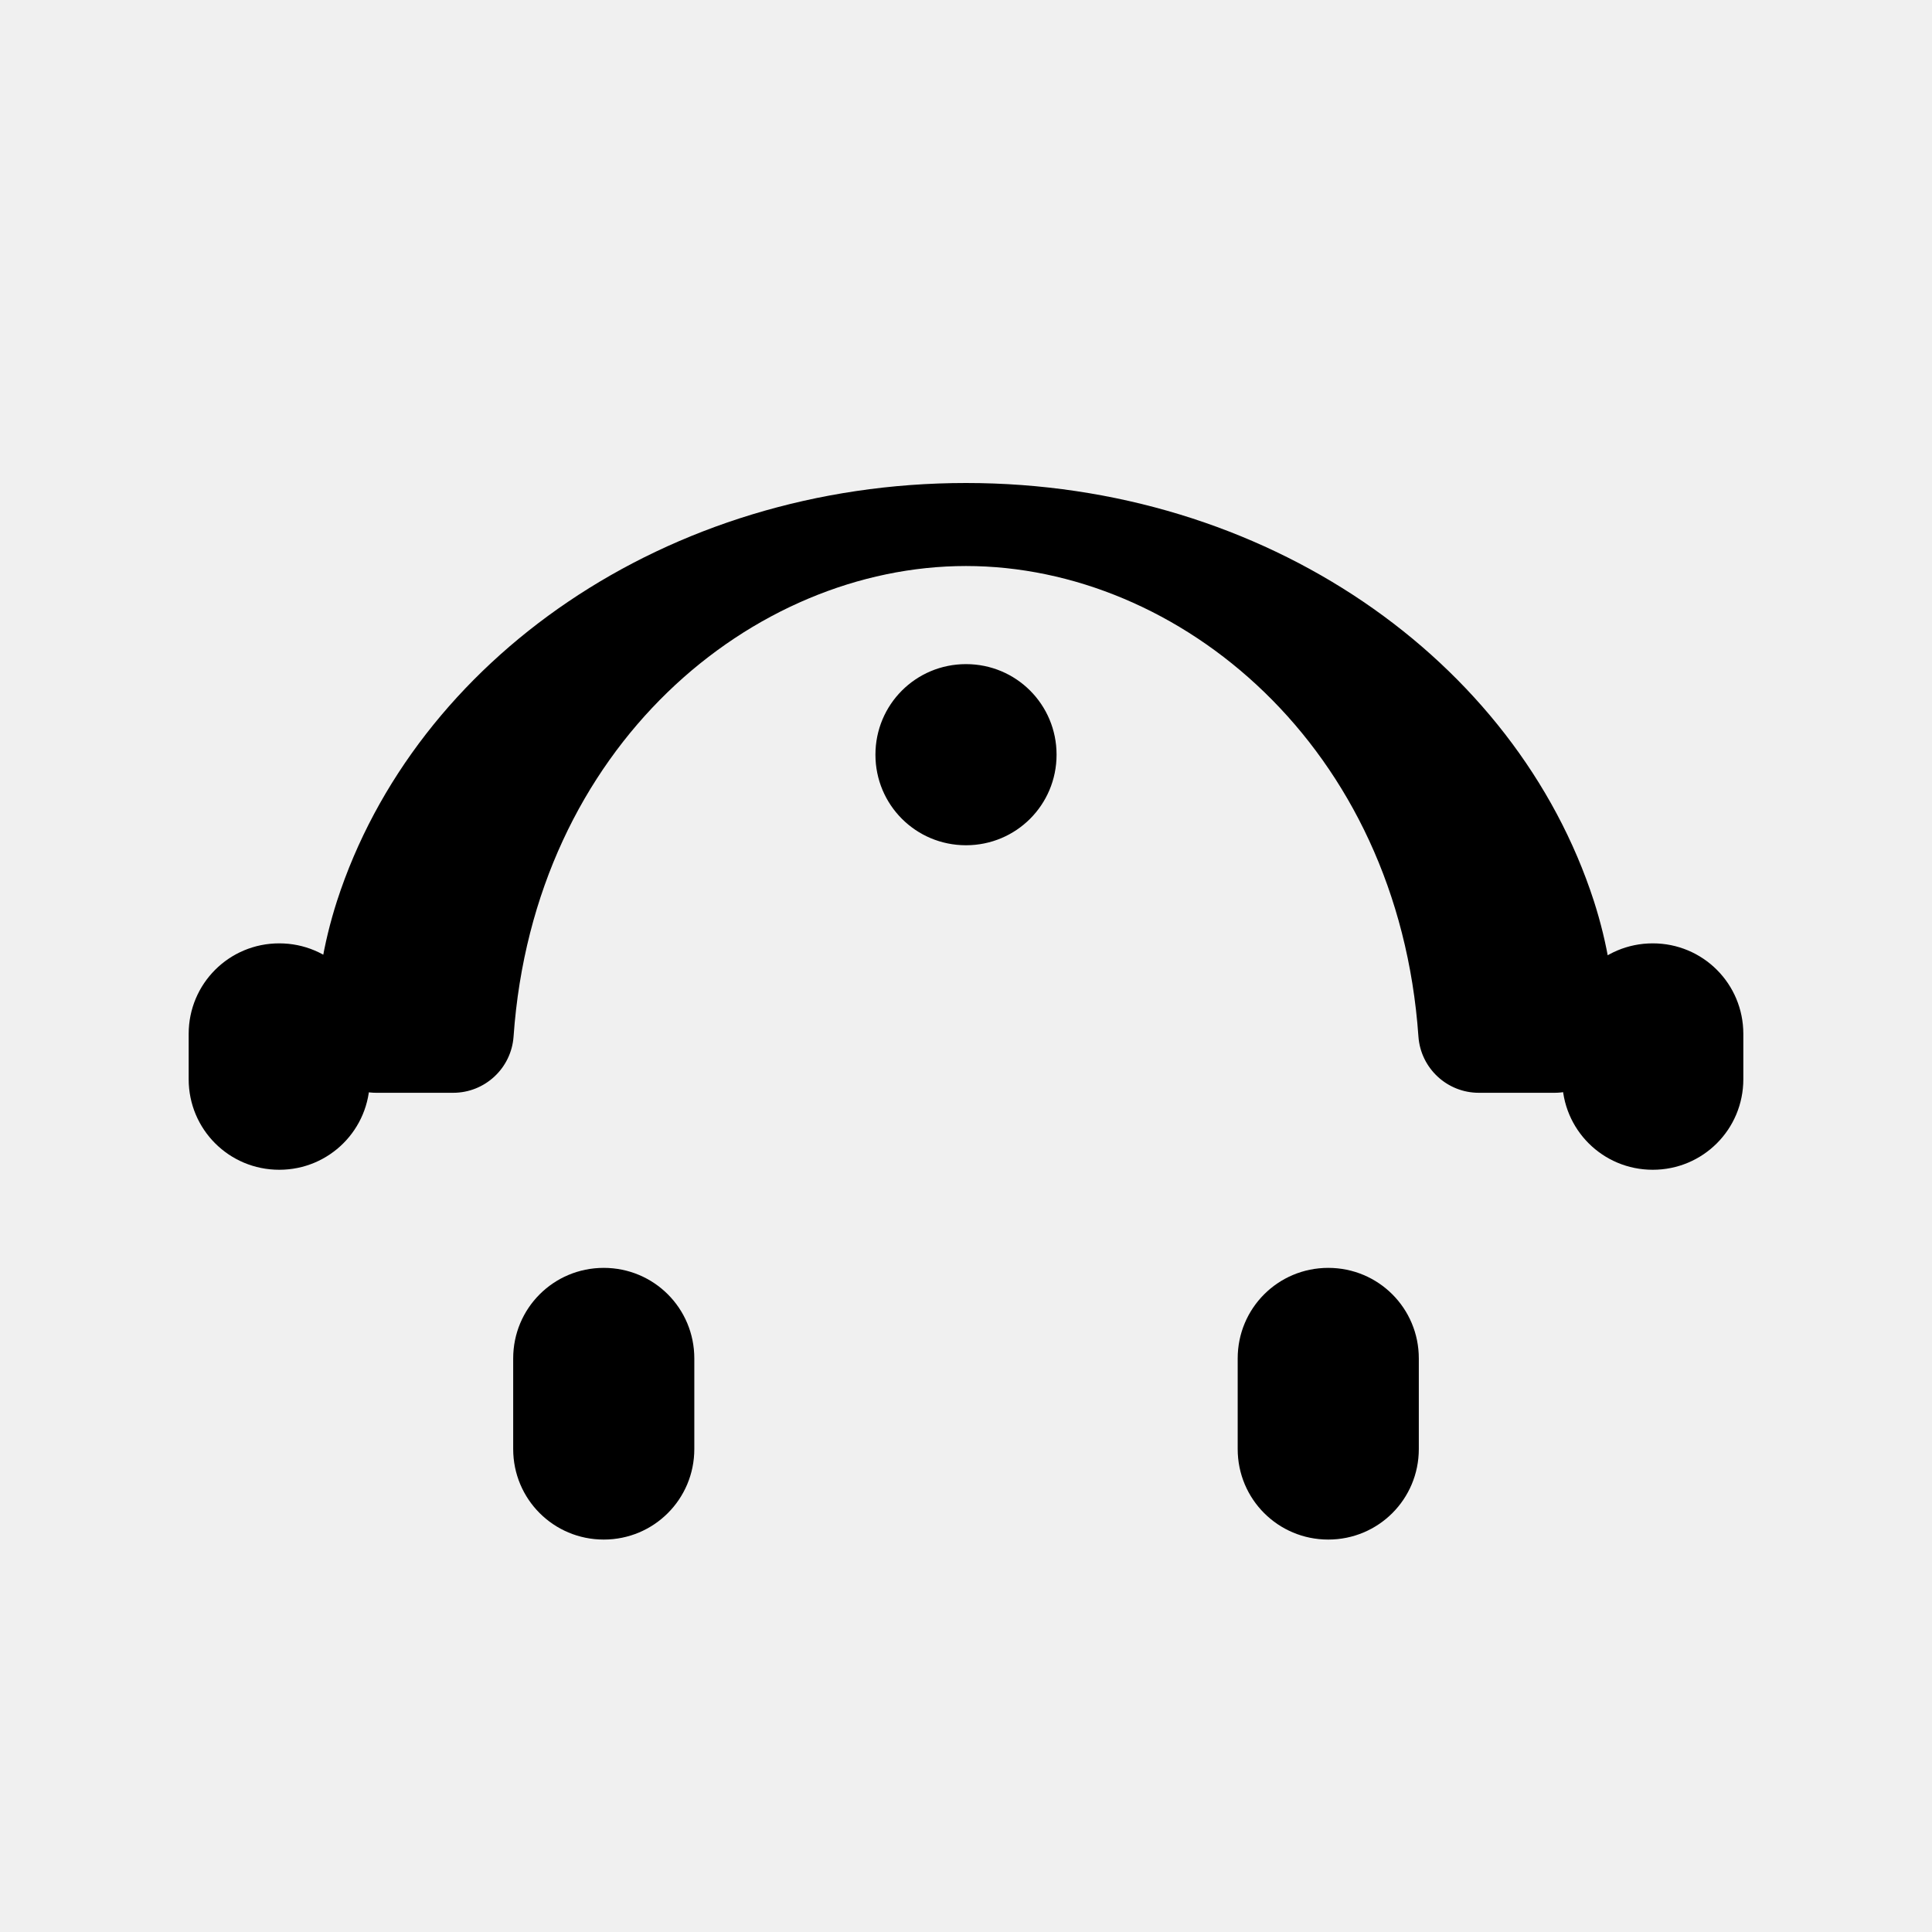
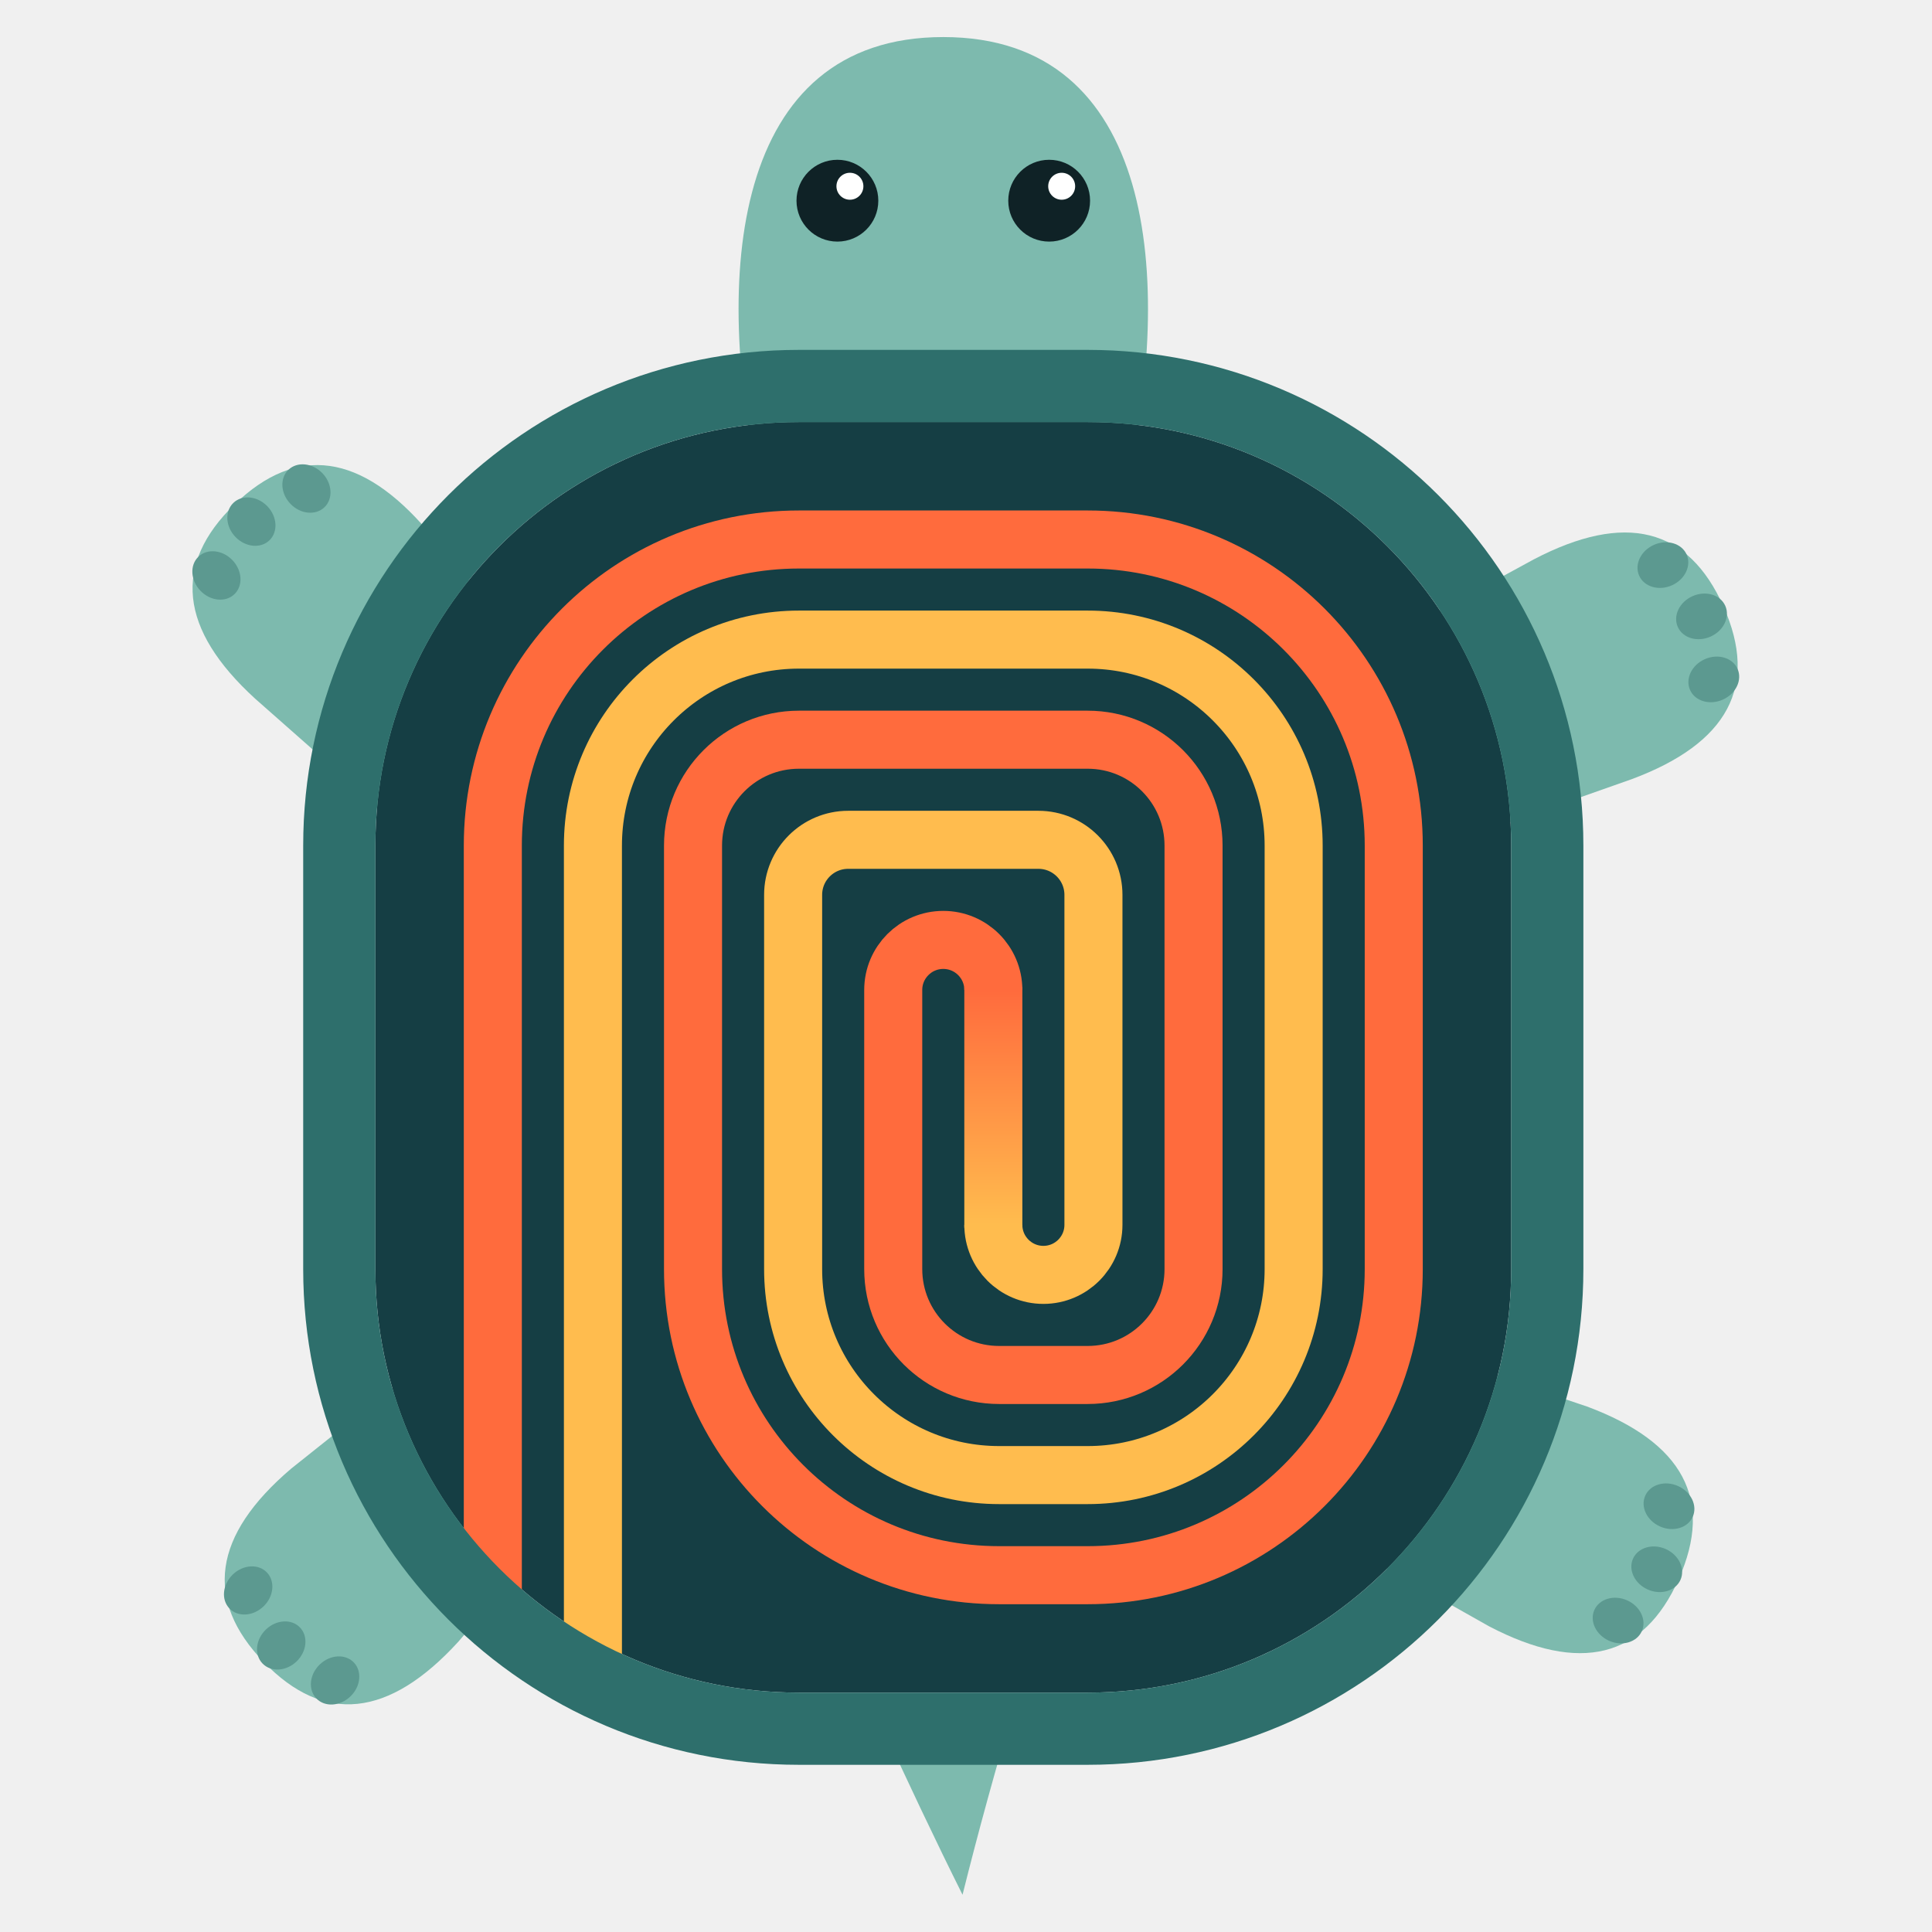
- <svg xmlns="http://www.w3.org/2000/svg" viewBox="0 0 512 512">
-   <path fill="currentColor" d="M256 128c-79.5 0-146 46.9-166.7 110.8-3.6 11.2-5.6 22.9-5.6 34.8 0 8.8 7.2 16 16 16h20.4c8.4 0 15.4-6.5 16-14.9 5.4-77 63.4-124.7 119.9-124.7s114.5 47.7 119.9 124.7c.6 8.4 7.6 14.9 16 14.9H412c8.8 0 16-7.2 16-16 0-11.9-2-23.6-5.6-34.8C401.7 174.9 335.5 128 256 128zm-96 208c-13.3 0-24 10.7-24 24v24c0 13.3 10.7 24 24 24s24-10.7 24-24v-24c0-13.3-10.7-24-24-24zm192 0c-13.3 0-24 10.7-24 24v24c0 13.3 10.7 24 24 24s24-10.7 24-24v-24c0-13.3-10.7-24-24-24zM74 250c-13.3 0-24 10.7-24 24v12c0 13.3 10.7 24 24 24s24-10.7 24-24v-12c0-13.3-10.7-24-24-24zm364 0c-13.3 0-24 10.7-24 24v12c0 13.3 10.7 24 24 24s24-10.7 24-24v-12c0-13.3-10.7-24-24-24zM256 176c-13.3 0-24 10.7-24 24s10.7 24 24 24 24-10.7 24-24-10.7-24-24-24z" />
+ <svg xmlns="http://www.w3.org/2000/svg" viewBox="60 52.3 401.44 401.44">
+   <defs>
+     <clipPath id="tu-rim-clip">
+       <path d="M226 132.5H286A95.5 95.5 0 0 1 381.5 228V316A95.5 95.5 0 0 1 286 411.5H226A95.5 95.5 0 0 1 130.5 316V228A95.5 95.5 0 0 1 226 132.5Z" />
+     </clipPath>
+     <linearGradient id="tu-cooling" gradientUnits="userSpaceOnUse" x1="266.4" y1="258" x2="266.4" y2="306.8">
+       <stop offset="0" stop-color="#FF6B3D" />
+       <stop offset="1" stop-color="#FFBC4E" />
+     </linearGradient>
+   </defs>
+   <g id="tu-legs">
+     <g id="tu-leg-fl" transform="translate(156 206) rotate(-44)">
+       <path d="M-21 14L-25 -36Q-27 -68 0 -68Q27 -68 25 -36L21 14Z" fill="#7DBAAE" />
+       <ellipse cx="-13" cy="-60" rx="4.6" ry="5.4" fill="#5C9990" />
+       <ellipse cx="0" cy="-63" rx="4.6" ry="5.4" fill="#5C9990" />
+       <ellipse cx="13" cy="-60" rx="4.6" ry="5.4" fill="#5C9990" />
+     </g>
+     <g id="tu-leg-fr" transform="translate(356 206) rotate(66)">
+       <path d="M-21 14L-25 -36Q-27 -68 0 -68Q27 -68 25 -36L21 14Z" fill="#7DBAAE" />
+       <ellipse cx="-13" cy="-60" rx="4.6" ry="5.4" fill="#5C9990" />
+       <ellipse cx="0" cy="-63" rx="4.6" ry="5.4" fill="#5C9990" />
+       <ellipse cx="13" cy="-60" rx="4.6" ry="5.4" fill="#5C9990" />
+     </g>
+     <g id="tu-leg-bl" transform="translate(158 356) rotate(-134)">
+       <path d="M-21 14L-25 -28Q-27 -60 0 -60Q27 -60 25 -28L21 14Z" fill="#7DBAAE" />
+       <ellipse cx="-13" cy="-52" rx="4.6" ry="5.4" fill="#5C9990" />
+       <ellipse cx="0" cy="-55" rx="4.6" ry="5.4" fill="#5C9990" />
+       <ellipse cx="13" cy="-52" rx="4.6" ry="5.4" fill="#5C9990" />
+     </g>
+     <g id="tu-leg-br" transform="translate(354 356) rotate(114)">
+       <path d="M-21 14L-25 -28Q-27 -60 0 -60Q27 -60 25 -28L21 14Z" fill="#7DBAAE" />
+       <ellipse cx="-13" cy="-52" rx="4.6" ry="5.4" fill="#5C9990" />
+       <ellipse cx="0" cy="-55" rx="4.6" ry="5.4" fill="#5C9990" />
+       <ellipse cx="13" cy="-52" rx="4.6" ry="5.4" fill="#5C9990" />
+     </g>
+   </g>
+   <path id="tu-tail" d="M241 406Q252 430 260 446Q265 426 271 406Z" fill="#7DBAAE" />
+   <g id="tu-head">
+     <path d="M218 154C208 110 212 60 256 60C300 60 304 110 294 154Z" fill="#7DBAAE" />
+     <circle cx="234" cy="94" r="8.5" fill="#0F2226" />
+     <circle cx="236.6" cy="91" r="2.8" fill="#fff" />
+     <circle cx="278" cy="94" r="8.5" fill="#0F2226" />
+     <circle cx="280.6" cy="91" r="2.8" fill="#fff" />
+   </g>
+   <path id="tu-shell" d="M226 140H286A88 88 0 0 1 374 228V316A88 88 0 0 1 286 404H226A88 88 0 0 1 138 316V228A88 88 0 0 1 226 140Z" fill="#153E44" />
+   <g id="tu-loop" clip-path="url(#tu-rim-clip)">
+     <path id="tu-return" d="M266.4 306.8A10.4 10.4 0 0 0 287.2 306.8L287.2 238.24A11.44 11.44 0 0 0 275.76 226.8L236.24 226.8A11.44 11.44 0 0 0 224.8 238.24L224.8 316A42.8 42.8 0 0 0 267.6 358.8L286 358.8A42.8 42.8 0 0 0 328.8 316L328.8 228A42.8 42.8 0 0 0 286 185.2L226 185.2A42.8 42.8 0 0 0 183.2 228L183.2 450.2" fill="none" stroke="#FFBC4E" stroke-width="12.06" stroke-linejoin="round" />
+     <path id="tu-supply" d="M162.4 450.2L162.4 228A63.6 63.6 0 0 1 226 164.4L286 164.4A63.6 63.6 0 0 1 349.6 228L349.6 316A63.6 63.6 0 0 1 286 379.6L267.6 379.6A63.6 63.6 0 0 1 204 316L204 228A22 22 0 0 1 226 206L286 206A22 22 0 0 1 308 228L308 316A22 22 0 0 1 286 338L267.6 338A22 22 0 0 1 245.6 316L245.6 258A10.4 10.4 0 0 1 266.4 258" fill="none" stroke="#FF6B3D" stroke-width="12.06" stroke-linejoin="round" />
+     <path id="tu-turn" d="M266.4 257.4L266.4 307.4" fill="none" stroke="url(#tu-cooling)" stroke-width="12.06" stroke-linejoin="round" />
+   </g>
+   <path id="tu-rim" d="M226 132.5H286A95.5 95.5 0 0 1 381.5 228V316A95.5 95.5 0 0 1 286 411.5H226A95.5 95.5 0 0 1 130.5 316V228A95.5 95.5 0 0 1 226 132.5Z" fill="none" stroke="#2E6F6C" stroke-width="15" />
</svg>
